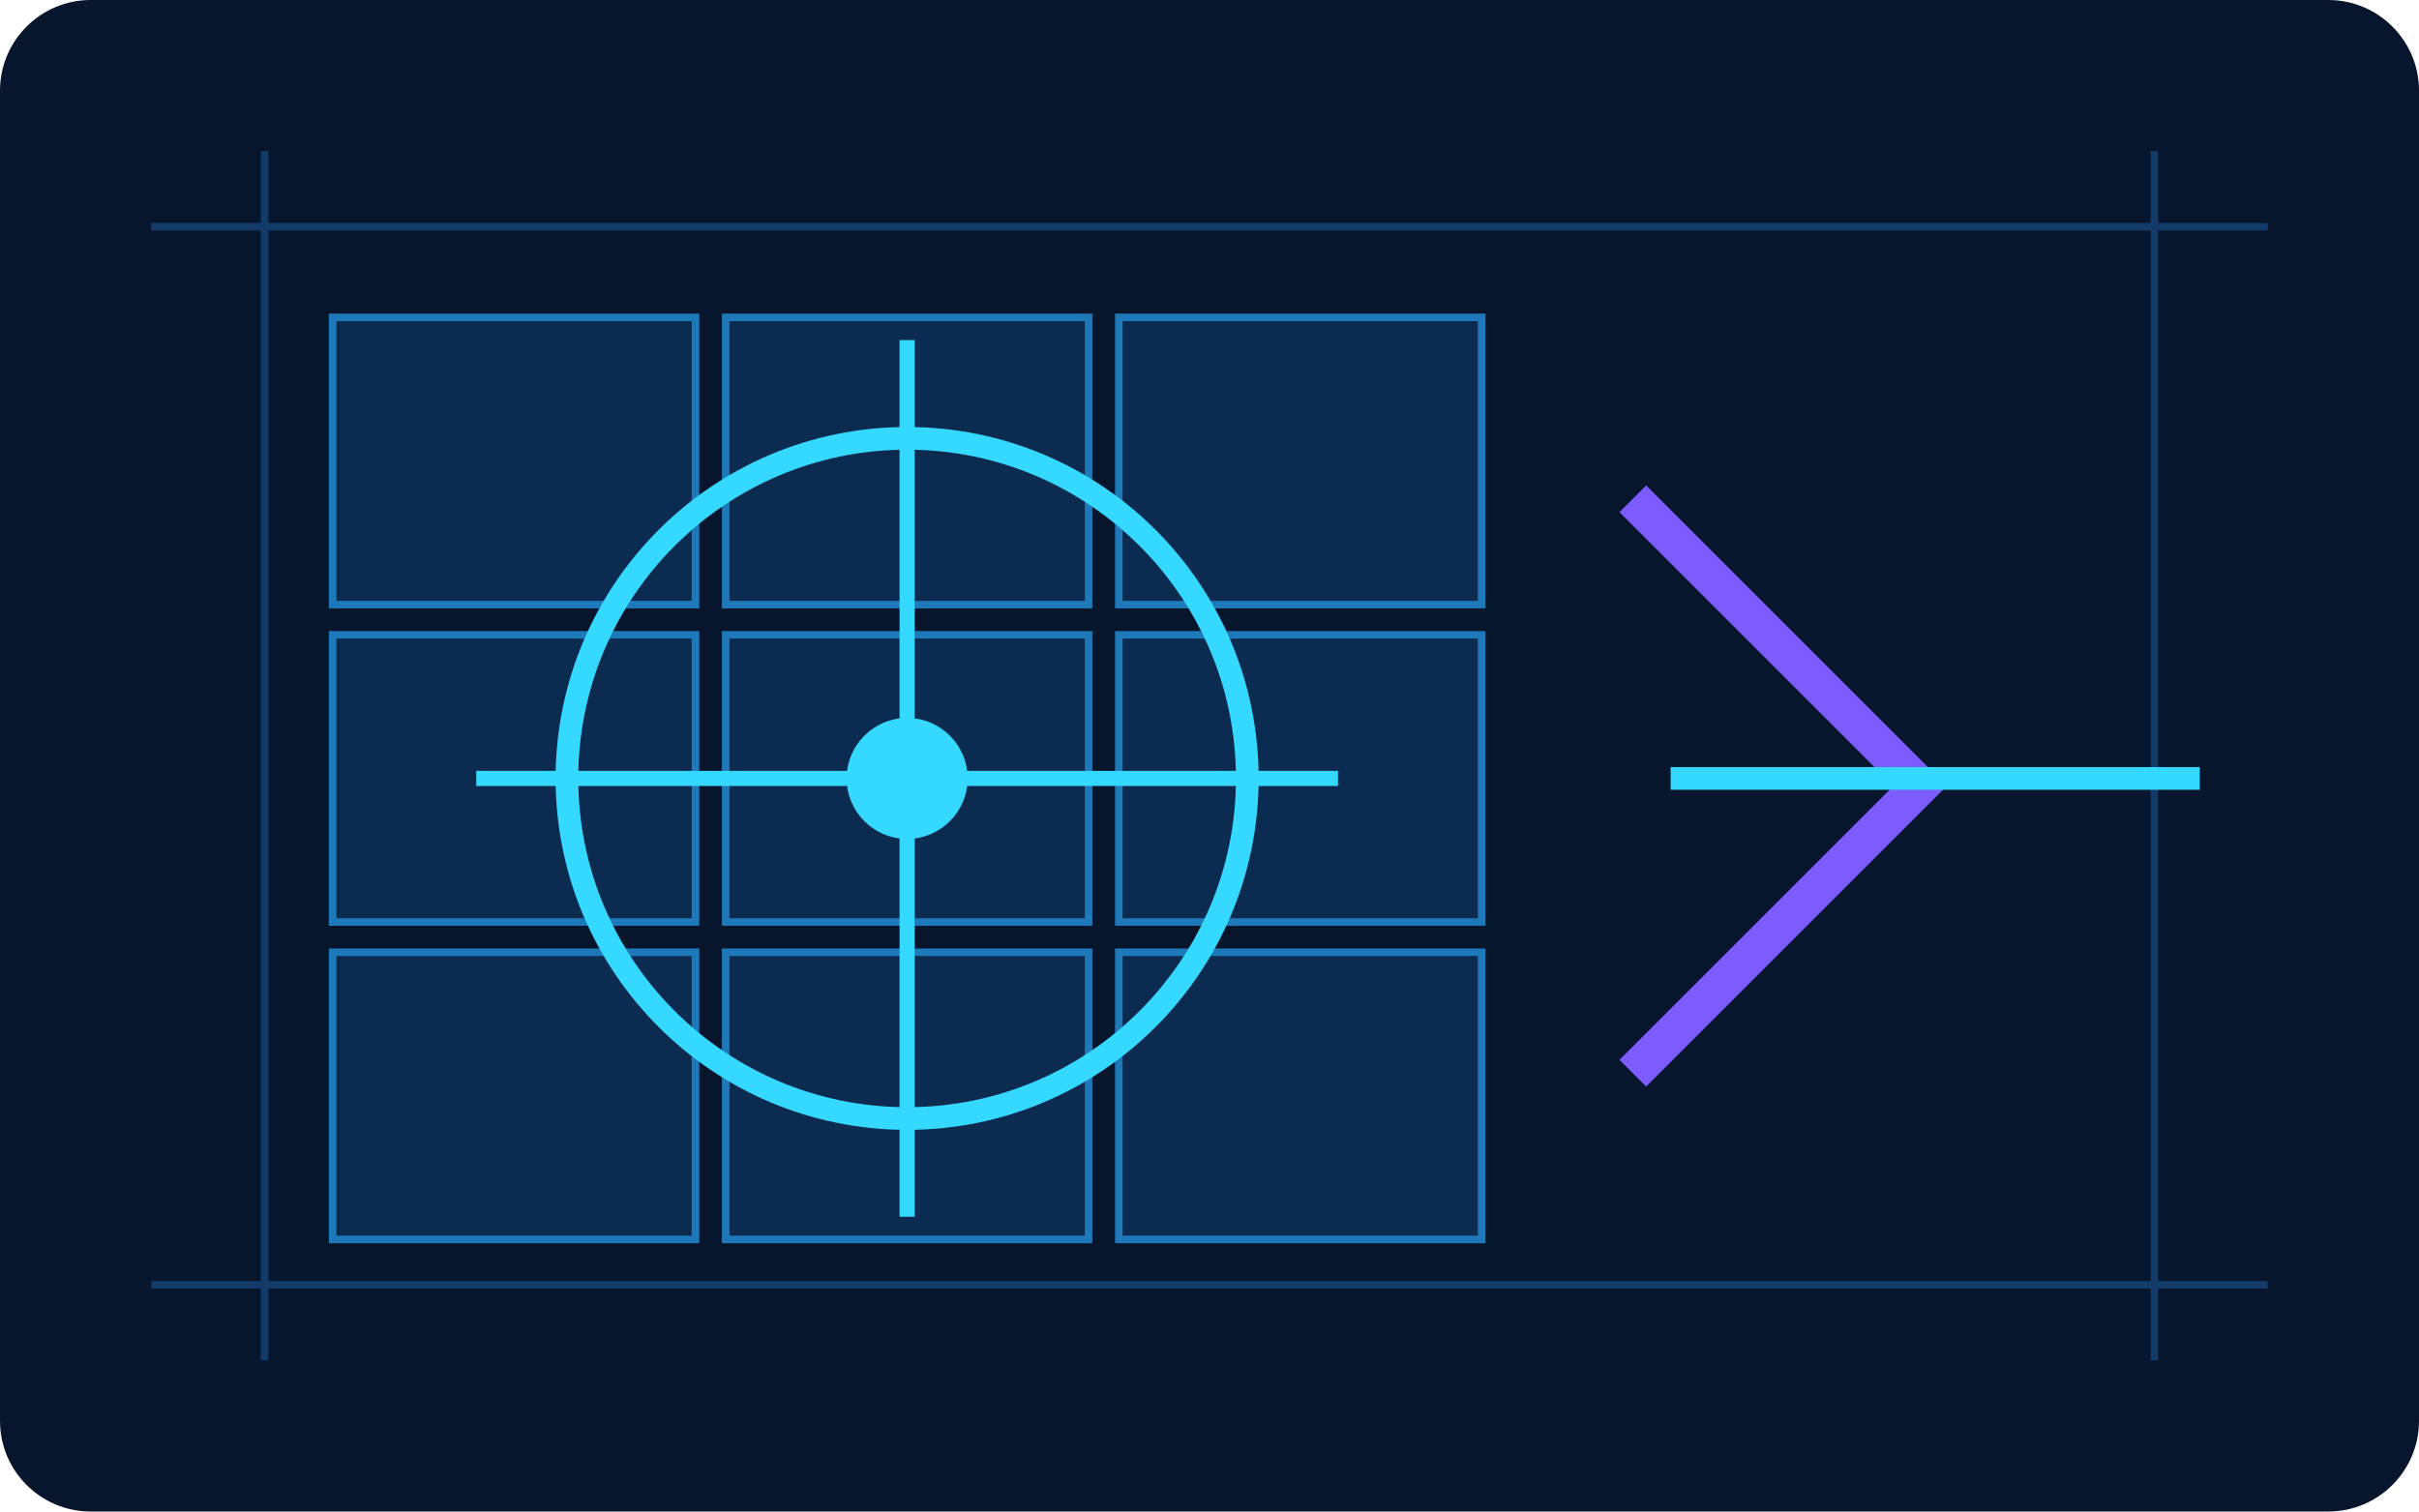
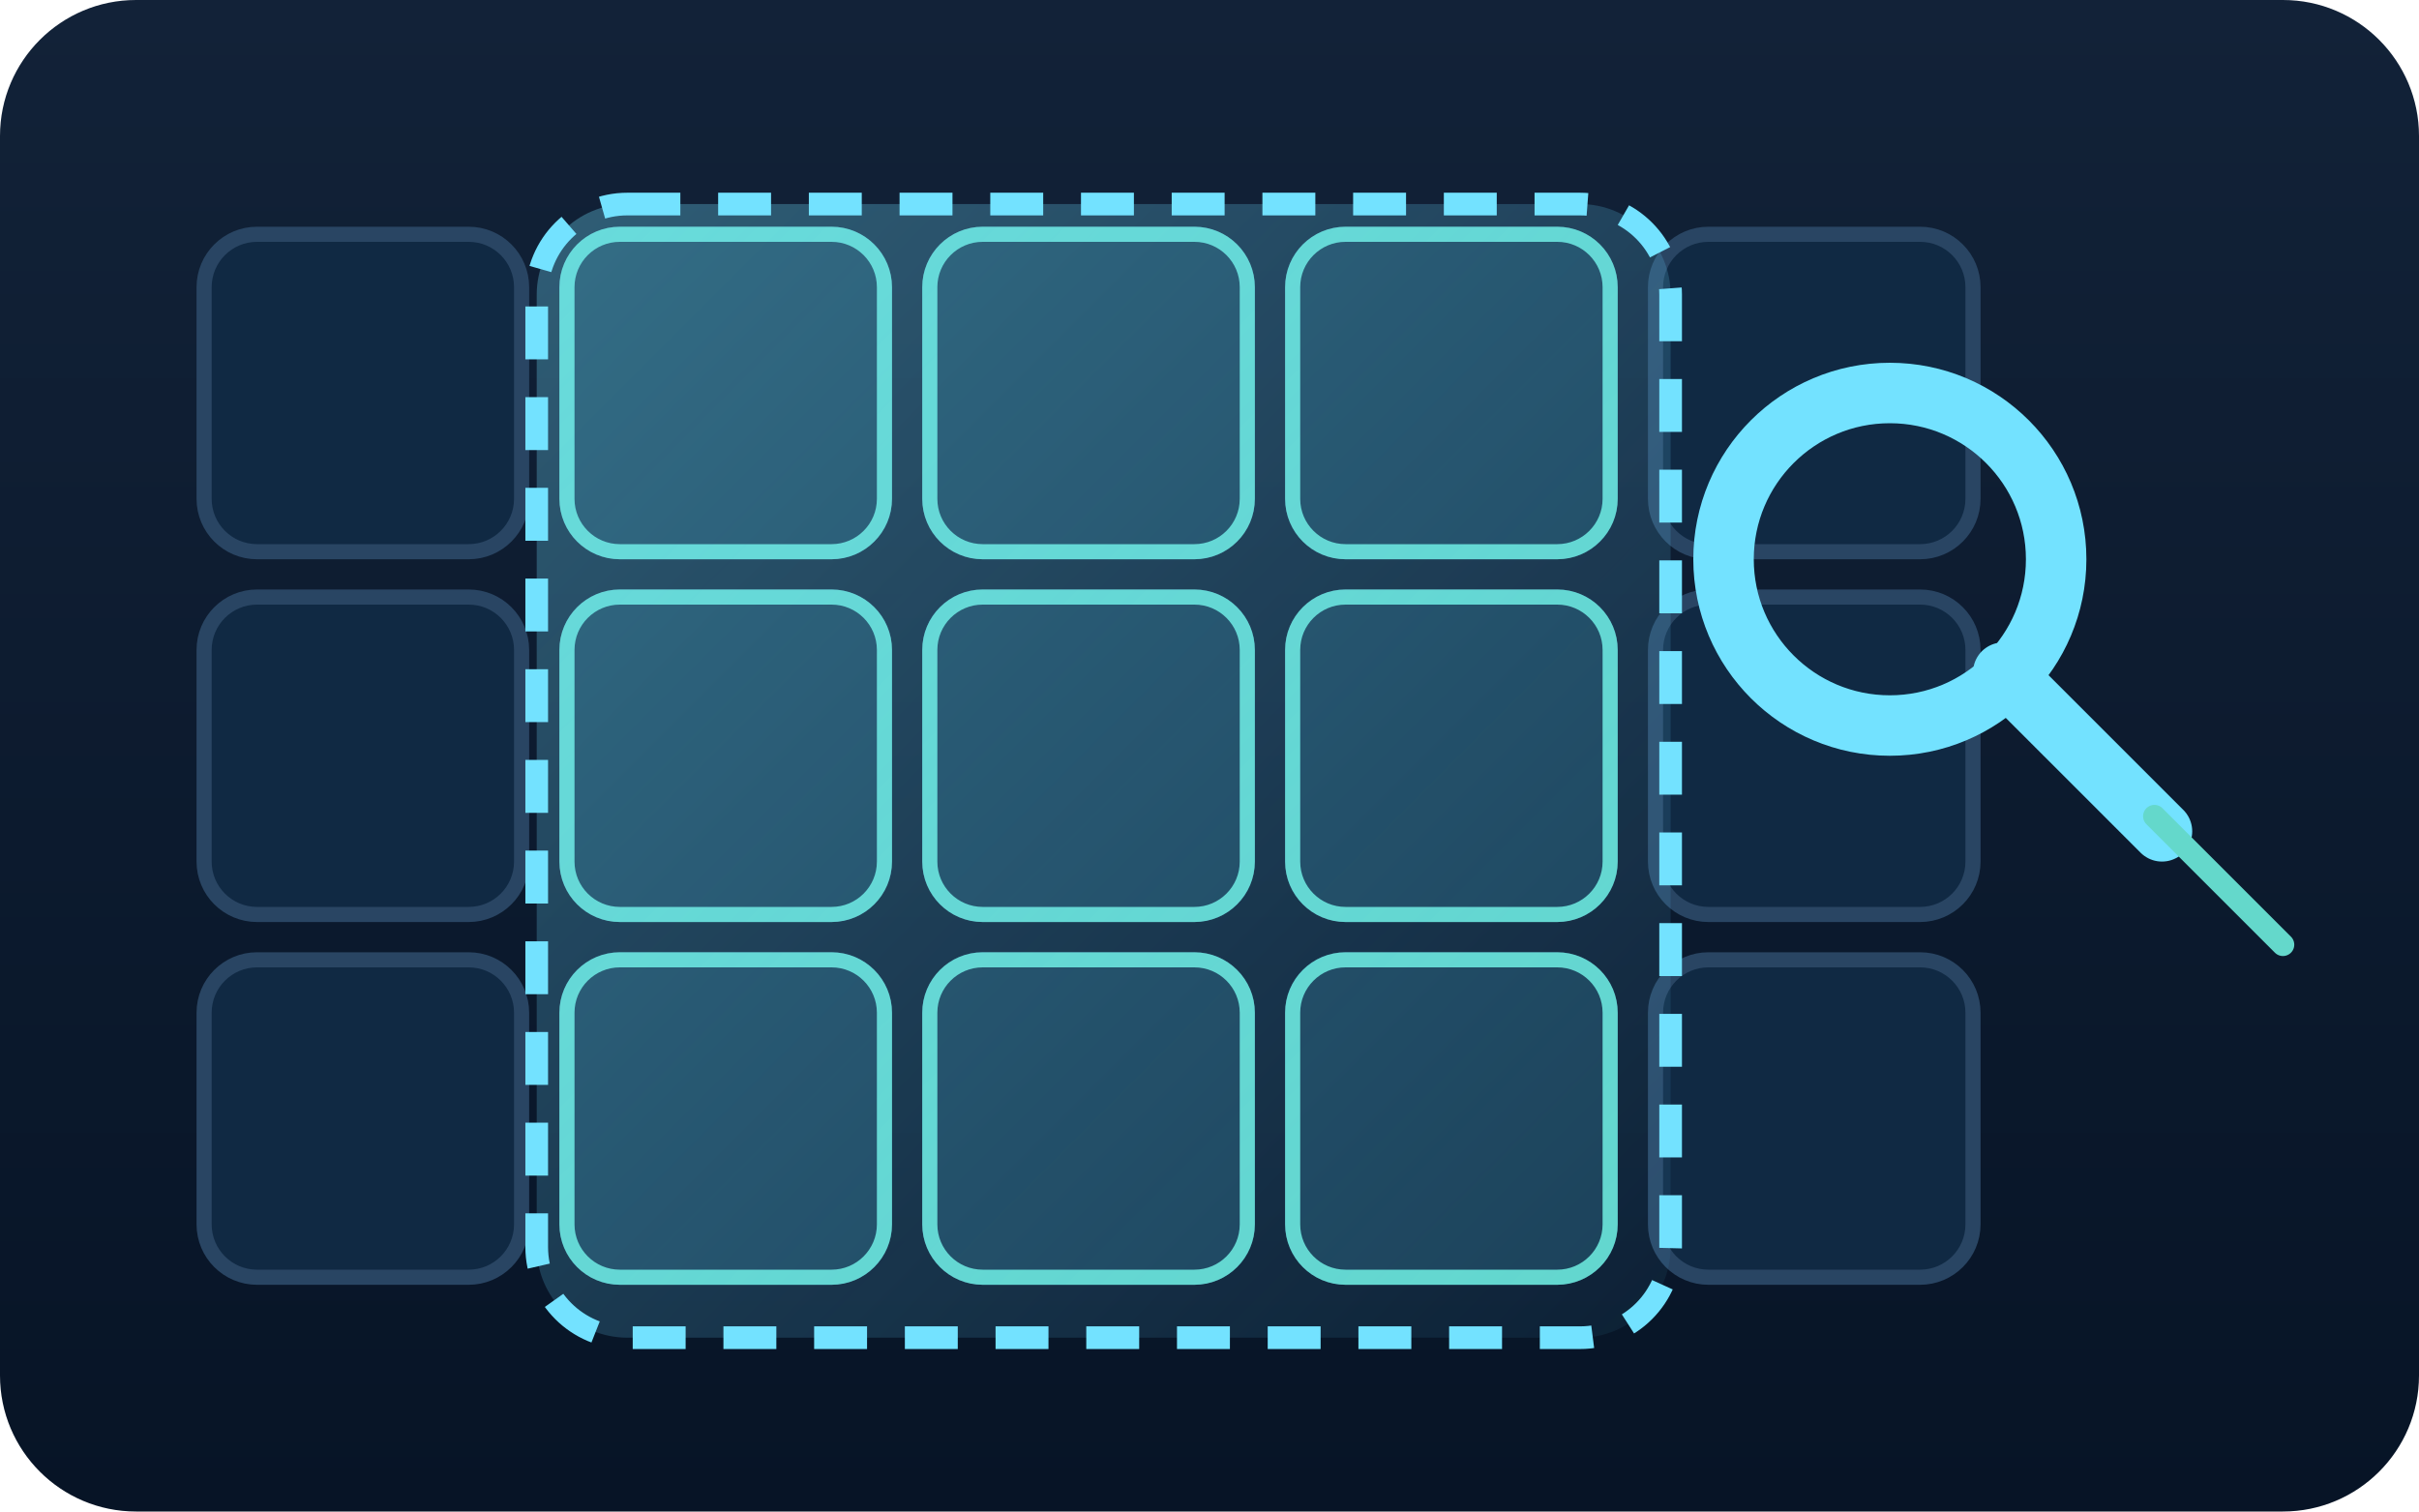
<svg xmlns="http://www.w3.org/2000/svg" viewBox="0 0 320 200">
-   <rect width="320" height="200" rx="12" fill="#07152d" />
-   <path d="M20 30H300M20 170H300M35 20V180M285 20V180" stroke="#123b69" />
-   <g stroke="#1d79b9" fill="#0c2b50">
-     <rect x="44" y="42" width="48" height="38" />
-     <rect x="96" y="42" width="48" height="38" />
-     <rect x="148" y="42" width="48" height="38" />
-     <rect x="44" y="84" width="48" height="38" />
-     <rect x="96" y="84" width="48" height="38" />
-     <rect x="148" y="84" width="48" height="38" />
-     <rect x="44" y="126" width="48" height="38" />
-     <rect x="96" y="126" width="48" height="38" />
-     <rect x="148" y="126" width="48" height="38" />
+   <defs>
+     <linearGradient id="bg" x2="0" y2="1">
+       <stop stop-color="#122238" />
+       <stop offset="1" stop-color="#071426" />
+     </linearGradient>
+     <linearGradient id="scan" x2="1" y2="1">
+       <stop stop-color="#73e2ff" stop-opacity=".32" />
+       <stop offset="1" stop-color="#5cc8ff" stop-opacity=".06" />
+     </linearGradient>
+   </defs>
+   <rect width="320" height="200" rx="18" fill="url(#bg)" />
+   <g fill="#102943" stroke="#294563" stroke-width="2">
+     <rect x="27" y="31" width="42" height="42" rx="7" />
+     <rect x="75" y="31" width="42" height="42" rx="7" />
+     <rect x="123" y="31" width="42" height="42" rx="7" />
+     <rect x="171" y="31" width="42" height="42" rx="7" />
+     <rect x="219" y="31" width="42" height="42" rx="7" />
+     <rect x="27" y="79" width="42" height="42" rx="7" />
+     <rect x="75" y="79" width="42" height="42" rx="7" />
+     <rect x="123" y="79" width="42" height="42" rx="7" />
+     <rect x="171" y="79" width="42" height="42" rx="7" />
+     <rect x="219" y="79" width="42" height="42" rx="7" />
+     <rect x="27" y="127" width="42" height="42" rx="7" />
+     <rect x="75" y="127" width="42" height="42" rx="7" />
+     <rect x="123" y="127" width="42" height="42" rx="7" />
+     <rect x="171" y="127" width="42" height="42" rx="7" />
+     <rect x="219" y="127" width="42" height="42" rx="7" />
  </g>
-   <circle cx="120" cy="103" r="45" fill="none" stroke="#35d8ff" stroke-width="3" />
-   <path d="M120 103L120 45M120 103L177 103M120 103L120 161M120 103L63 103" stroke="#35d8ff" stroke-width="2" />
-   <circle cx="120" cy="103" r="8" fill="#35d8ff" />
-   <path d="M216 66l38 38-38 38" fill="none" stroke="#7c5cff" stroke-width="5" />
-   <path d="M221 103h70" stroke="#35d8ff" stroke-width="3" />
+   <g fill="#17384e" stroke="#64d8cb" stroke-width="2">
+     <rect x="75" y="31" width="42" height="42" rx="7" />
+     <rect x="123" y="31" width="42" height="42" rx="7" />
+     <rect x="171" y="31" width="42" height="42" rx="7" />
+     <rect x="75" y="79" width="42" height="42" rx="7" />
+     <rect x="123" y="79" width="42" height="42" rx="7" />
+     <rect x="171" y="79" width="42" height="42" rx="7" />
+     <rect x="75" y="127" width="42" height="42" rx="7" />
+     <rect x="123" y="127" width="42" height="42" rx="7" />
+     <rect x="171" y="127" width="42" height="42" rx="7" />
+   </g>
+   <rect x="71" y="27" width="150" height="150" rx="12" fill="url(#scan)" stroke="#73e2ff" stroke-width="3" stroke-dasharray="7 5" />
+   <path d="M250 52a22 22 0 1 0 0 44 22 22 0 0 0 0-44Zm15 37 21 21" fill="none" stroke="#73e2ff" stroke-width="8" stroke-linecap="round" />
+   <path d="M285 108 302 125" stroke="#64d8cb" stroke-width="3" stroke-linecap="round" />
</svg>
